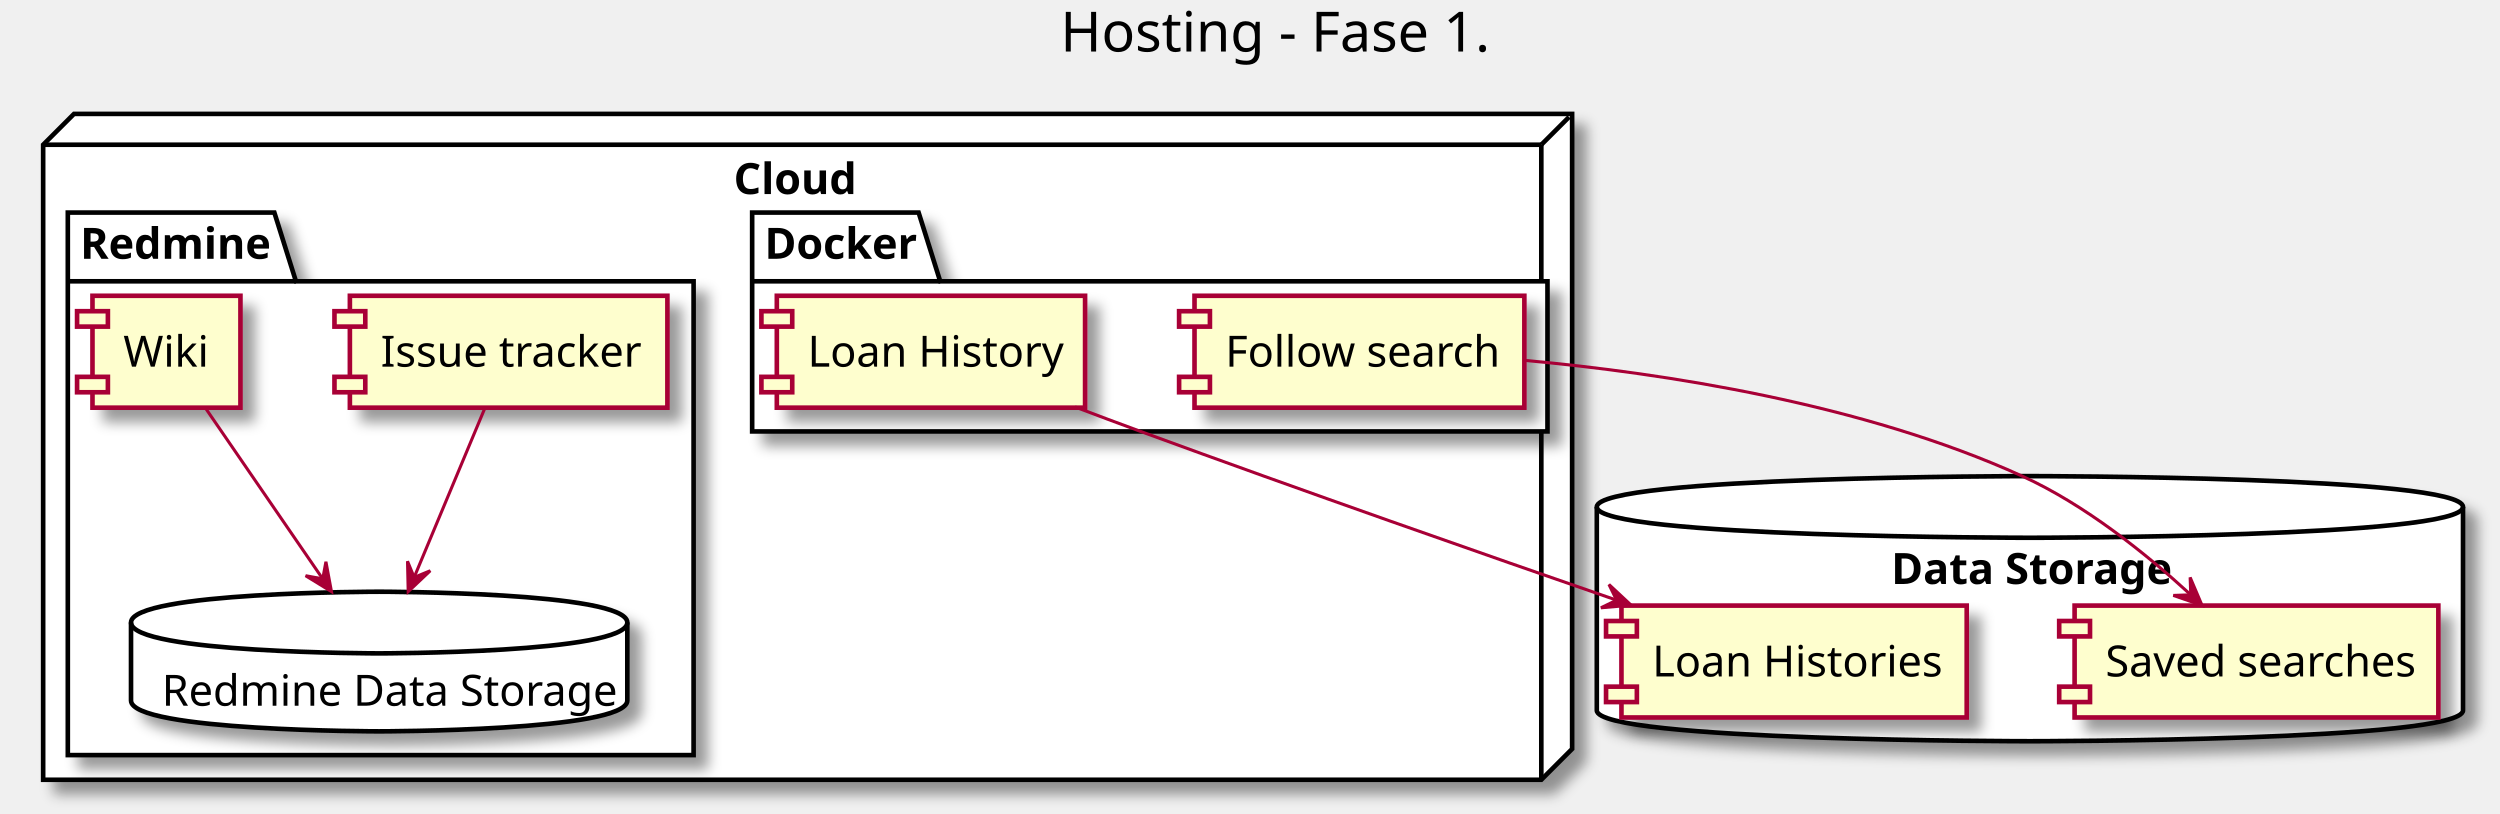
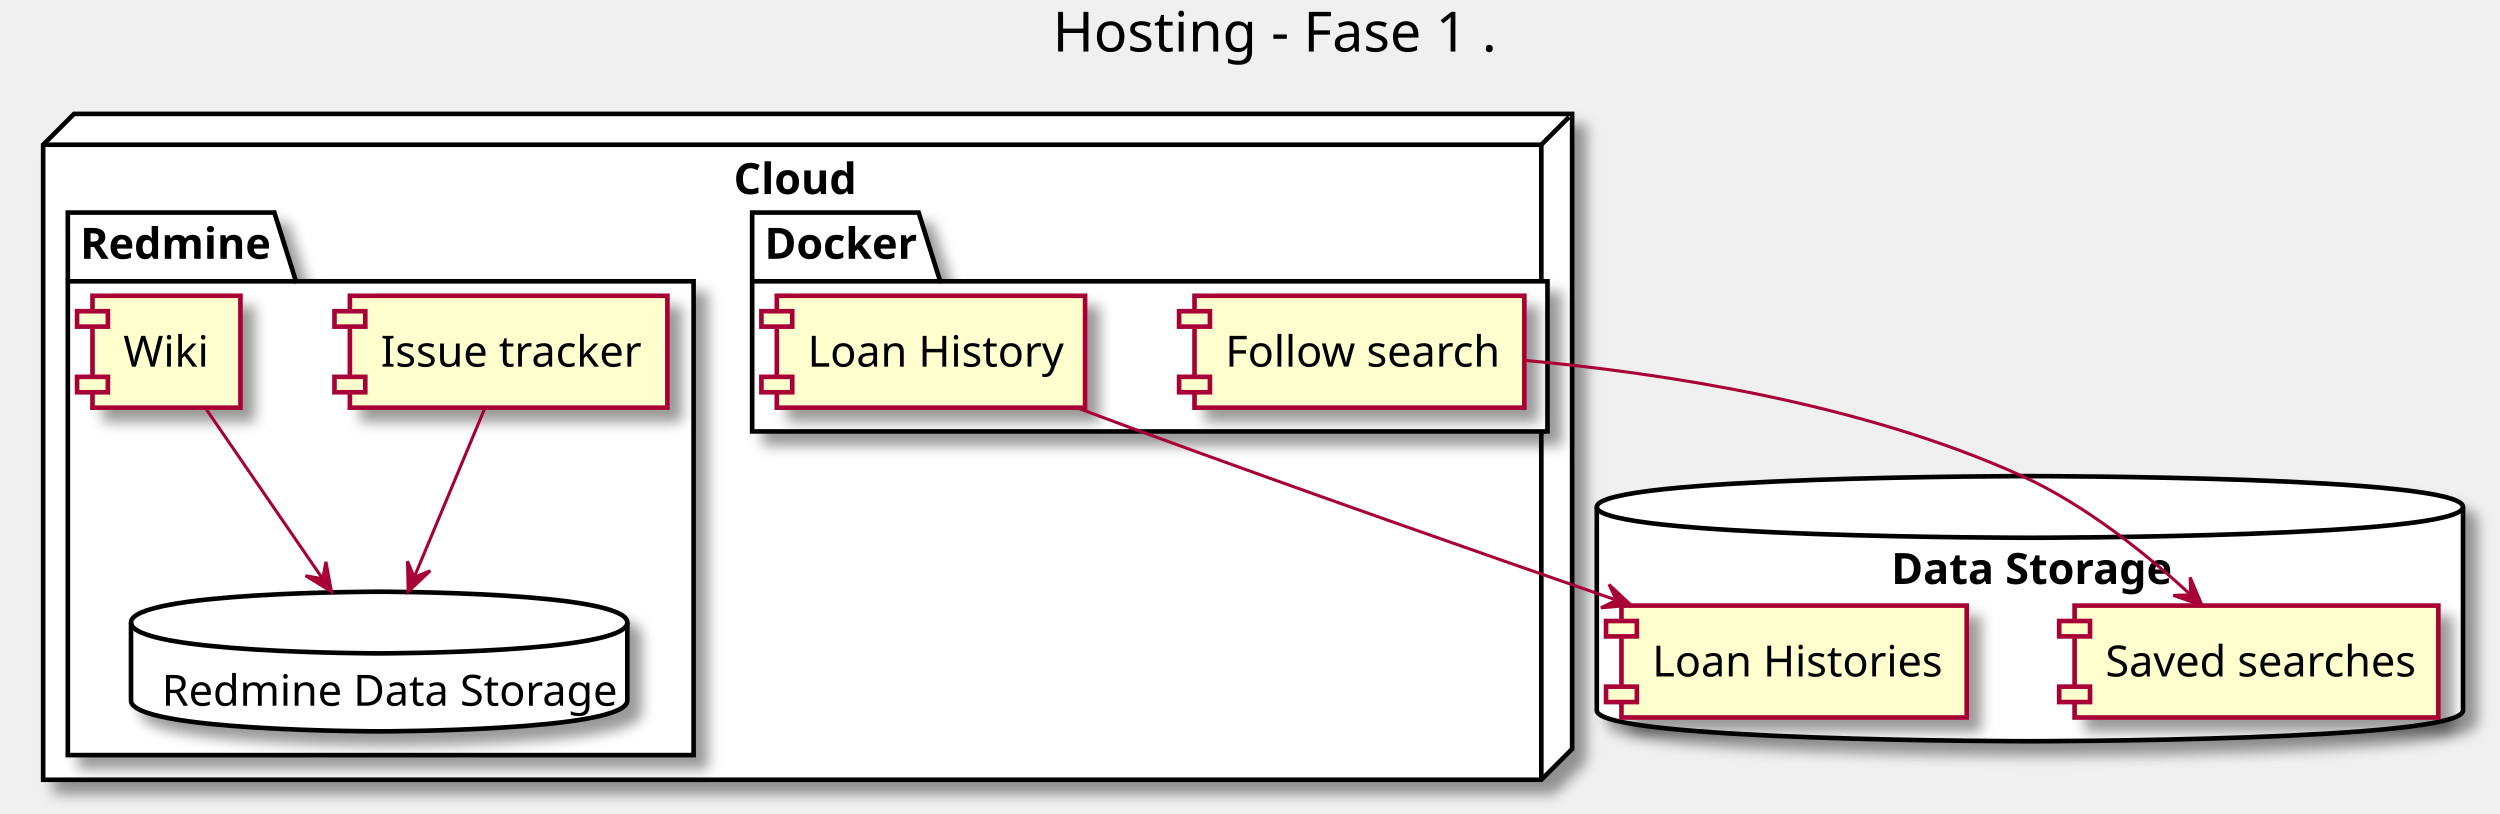
<svg xmlns="http://www.w3.org/2000/svg" contentScriptType="application/ecmascript" contentStyleType="text/css" height="264px" preserveAspectRatio="none" style="width:811px;height:264px;" version="1.1" viewBox="0 0 811 264" width="811px" zoomAndPan="magnify">
  <defs>
-     <filter height="300%" id="foz29wdj1ejf4" width="300%" x="-1" y="-1">
+     <filter height="300%" id="f6o40jf384hks" width="300%" x="-1" y="-1">
      <feGaussianBlur result="blurOut" stdDeviation="2.0" />
      <feColorMatrix in="blurOut" result="blurOut2" type="matrix" values="0 0 0 0 0 0 0 0 0 0 0 0 0 0 0 0 0 0 .4 0" />
      <feOffset dx="4.0" dy="4.0" in="blurOut2" result="blurOut3" />
      <feBlend in="SourceGraphic" in2="blurOut3" mode="normal" />
    </filter>
  </defs>
  <g>
-     <text fill="#000000" font-family="sans-serif" font-size="18" lengthAdjust="spacingAndGlyphs" textLength="137" x="344" y="16.708">Hosting - Fase 1.</text>
-     <polygon fill="#FFFFFF" filter="url(#foz29wdj1ejf4)" points="14,46.953,24,36.953,510,36.953,510,242.953,500,252.953,14,252.953,14,46.953" style="stroke: #000000; stroke-width: 1.5;" />
+     <text fill="#000000" font-family="sans-serif" font-size="18" lengthAdjust="spacingAndGlyphs" textLength="142" x="341.5" y="16.708">Hosting - Fase 1 .</text>
+     <polygon fill="#FFFFFF" filter="url(#f6o40jf384hks)" points="14,46.953,24,36.953,510,36.953,510,242.953,500,252.953,14,252.953,14,46.953" style="stroke: #000000; stroke-width: 1.5;" />
    <line style="stroke: #000000; stroke-width: 1.5;" x1="500" x2="509" y1="46.953" y2="37.953" />
    <line style="stroke: #000000; stroke-width: 1.5;" x1="14" x2="500" y1="46.953" y2="46.953" />
    <line style="stroke: #000000; stroke-width: 1.5;" x1="500" x2="500" y1="46.953" y2="252.953" />
    <text fill="#000000" font-family="sans-serif" font-size="14" font-weight="bold" lengthAdjust="spacingAndGlyphs" textLength="40" x="238" y="62.948">Cloud</text>
-     <polygon fill="#FFFFFF" filter="url(#foz29wdj1ejf4)" points="22,68.953,89,68.953,96,91.25,225,91.25,225,244.953,22,244.953,22,68.953" style="stroke: #000000; stroke-width: 1.5;" />
+     <polygon fill="#FFFFFF" filter="url(#f6o40jf384hks)" points="22,68.953,89,68.953,96,91.25,225,91.25,225,244.953,22,244.953,22,68.953" style="stroke: #000000; stroke-width: 1.5;" />
    <line style="stroke: #000000; stroke-width: 1.5;" x1="22" x2="96" y1="91.25" y2="91.25" />
    <text fill="#000000" font-family="sans-serif" font-size="14" font-weight="bold" lengthAdjust="spacingAndGlyphs" textLength="61" x="26" y="83.948">Redmine</text>
-     <polygon fill="#FFFFFF" filter="url(#foz29wdj1ejf4)" points="244,68.953,298,68.953,305,91.25,502,91.25,502,139.953,244,139.953,244,68.953" style="stroke: #000000; stroke-width: 1.5;" />
+     <polygon fill="#FFFFFF" filter="url(#f6o40jf384hks)" points="244,68.953,298,68.953,305,91.25,502,91.25,502,139.953,244,139.953,244,68.953" style="stroke: #000000; stroke-width: 1.5;" />
    <line style="stroke: #000000; stroke-width: 1.5;" x1="244" x2="305" y1="91.25" y2="91.25" />
    <text fill="#000000" font-family="sans-serif" font-size="14" font-weight="bold" lengthAdjust="spacingAndGlyphs" textLength="48" x="248" y="83.948">Docker</text>
-     <path d="M518,164.453 C518,154.453 658.5,154.453 658.5,154.453 C658.5,154.453 799,154.453 799,164.453 L799,230.453 C799,240.453 658.5,240.453 658.5,240.453 C658.5,240.453 518,240.453 518,230.453 L518,164.453 " fill="#FFFFFF" filter="url(#foz29wdj1ejf4)" style="stroke: #000000; stroke-width: 1.5;" />
+     <path d="M518,164.453 C518,154.453 658.5,154.453 658.5,154.453 C658.5,154.453 799,154.453 799,164.453 L799,230.453 C799,240.453 658.5,240.453 658.5,240.453 C658.5,240.453 518,240.453 518,230.453 L518,164.453 " fill="#FFFFFF" filter="url(#f6o40jf384hks)" style="stroke: #000000; stroke-width: 1.5;" />
    <path d="M518,164.453 C518,174.453 658.5,174.453 658.5,174.453 C658.5,174.453 799,174.453 799,164.453 " fill="none" style="stroke: #000000; stroke-width: 1.5;" />
    <text fill="#000000" font-family="sans-serif" font-size="14" font-weight="bold" lengthAdjust="spacingAndGlyphs" textLength="90" x="613.5" y="189.448">Data Storage</text>
-     <rect fill="#FEFECE" filter="url(#foz29wdj1ejf4)" height="36.297" style="stroke: #A80036; stroke-width: 1.5;" width="103" x="113.5" y="95.953" />
+     <rect fill="#FEFECE" filter="url(#f6o40jf384hks)" height="36.297" style="stroke: #A80036; stroke-width: 1.5;" width="103" x="113.5" y="95.953" />
    <rect fill="#FEFECE" height="5" style="stroke: #A80036; stroke-width: 1.5;" width="10" x="108.5" y="100.953" />
    <rect fill="#FEFECE" height="5" style="stroke: #A80036; stroke-width: 1.5;" width="10" x="108.5" y="122.25" />
    <text fill="#000000" font-family="sans-serif" font-size="14" lengthAdjust="spacingAndGlyphs" textLength="83" x="123.5" y="118.948">Issue tracker</text>
-     <rect fill="#FEFECE" filter="url(#foz29wdj1ejf4)" height="36.297" style="stroke: #A80036; stroke-width: 1.5;" width="48" x="30" y="95.953" />
+     <rect fill="#FEFECE" filter="url(#f6o40jf384hks)" height="36.297" style="stroke: #A80036; stroke-width: 1.5;" width="48" x="30" y="95.953" />
    <rect fill="#FEFECE" height="5" style="stroke: #A80036; stroke-width: 1.5;" width="10" x="25" y="100.953" />
    <rect fill="#FEFECE" height="5" style="stroke: #A80036; stroke-width: 1.5;" width="10" x="25" y="122.25" />
    <text fill="#000000" font-family="sans-serif" font-size="14" lengthAdjust="spacingAndGlyphs" textLength="28" x="40" y="118.948">Wiki</text>
-     <path d="M42.5,201.953 C42.5,191.953 123,191.953 123,191.953 C123,191.953 203.5,191.953 203.5,201.953 L203.5,227.25 C203.5,237.25 123,237.25 123,237.25 C123,237.25 42.5,237.25 42.5,227.25 L42.5,201.953 " fill="#FFFFFF" filter="url(#foz29wdj1ejf4)" style="stroke: #000000; stroke-width: 1.5;" />
+     <path d="M42.5,201.953 C42.5,191.953 123,191.953 123,191.953 C123,191.953 203.5,191.953 203.5,201.953 L203.5,227.25 C203.5,237.25 123,237.25 123,237.25 C123,237.25 42.5,237.25 42.5,227.25 L42.5,201.953 " fill="#FFFFFF" filter="url(#f6o40jf384hks)" style="stroke: #000000; stroke-width: 1.5;" />
    <path d="M42.5,201.953 C42.5,211.953 123,211.953 123,211.953 C123,211.953 203.5,211.953 203.5,201.953 " fill="none" style="stroke: #000000; stroke-width: 1.5;" />
    <text fill="#000000" font-family="sans-serif" font-size="14" lengthAdjust="spacingAndGlyphs" textLength="141" x="52.5" y="228.948">Redmine Data Storage</text>
-     <rect fill="#FEFECE" filter="url(#foz29wdj1ejf4)" height="36.297" style="stroke: #A80036; stroke-width: 1.5;" width="107" x="387.5" y="95.953" />
+     <rect fill="#FEFECE" filter="url(#f6o40jf384hks)" height="36.297" style="stroke: #A80036; stroke-width: 1.5;" width="107" x="387.5" y="95.953" />
    <rect fill="#FEFECE" height="5" style="stroke: #A80036; stroke-width: 1.5;" width="10" x="382.5" y="100.953" />
    <rect fill="#FEFECE" height="5" style="stroke: #A80036; stroke-width: 1.5;" width="10" x="382.5" y="122.25" />
    <text fill="#000000" font-family="sans-serif" font-size="14" lengthAdjust="spacingAndGlyphs" textLength="87" x="397.5" y="118.948">Follow search</text>
-     <rect fill="#FEFECE" filter="url(#foz29wdj1ejf4)" height="36.297" style="stroke: #A80036; stroke-width: 1.5;" width="100" x="252" y="95.953" />
+     <rect fill="#FEFECE" filter="url(#f6o40jf384hks)" height="36.297" style="stroke: #A80036; stroke-width: 1.5;" width="100" x="252" y="95.953" />
    <rect fill="#FEFECE" height="5" style="stroke: #A80036; stroke-width: 1.5;" width="10" x="247" y="100.953" />
    <rect fill="#FEFECE" height="5" style="stroke: #A80036; stroke-width: 1.5;" width="10" x="247" y="122.25" />
    <text fill="#000000" font-family="sans-serif" font-size="14" lengthAdjust="spacingAndGlyphs" textLength="80" x="262" y="118.948">Loan History</text>
-     <rect fill="#FEFECE" filter="url(#foz29wdj1ejf4)" height="36.297" style="stroke: #A80036; stroke-width: 1.5;" width="112" x="526" y="196.453" />
+     <rect fill="#FEFECE" filter="url(#f6o40jf384hks)" height="36.297" style="stroke: #A80036; stroke-width: 1.5;" width="112" x="526" y="196.453" />
    <rect fill="#FEFECE" height="5" style="stroke: #A80036; stroke-width: 1.5;" width="10" x="521" y="201.453" />
    <rect fill="#FEFECE" height="5" style="stroke: #A80036; stroke-width: 1.5;" width="10" x="521" y="222.75" />
    <text fill="#000000" font-family="sans-serif" font-size="14" lengthAdjust="spacingAndGlyphs" textLength="92" x="536" y="219.448">Loan Histories</text>
-     <rect fill="#FEFECE" filter="url(#foz29wdj1ejf4)" height="36.297" style="stroke: #A80036; stroke-width: 1.5;" width="118" x="673" y="196.453" />
+     <rect fill="#FEFECE" filter="url(#f6o40jf384hks)" height="36.297" style="stroke: #A80036; stroke-width: 1.5;" width="118" x="673" y="196.453" />
    <rect fill="#FEFECE" height="5" style="stroke: #A80036; stroke-width: 1.5;" width="10" x="668" y="201.453" />
    <rect fill="#FEFECE" height="5" style="stroke: #A80036; stroke-width: 1.5;" width="10" x="668" y="222.75" />
    <text fill="#000000" font-family="sans-serif" font-size="14" lengthAdjust="spacingAndGlyphs" textLength="98" x="683" y="219.448">Saved searches</text>
    <path d="M157.297,132.386 C150.889,147.718 141.676,169.763 134.412,187.145 " fill="none" id="IssueCms-dbRedmine" style="stroke: #A80036; stroke-width: 1.0;" />
    <polygon fill="#A80036" points="132.419,191.915,139.58,185.153,134.347,187.301,132.199,182.068,132.419,191.915" style="stroke: #A80036; stroke-width: 1.0;" />
    <path d="M66.656,132.386 C77.272,147.849 92.577,170.141 104.556,187.59 " fill="none" id="WikiCms-dbRedmine" style="stroke: #A80036; stroke-width: 1.0;" />
    <polygon fill="#A80036" points="107.526,191.915,105.729,182.231,104.696,187.793,99.134,186.759,107.526,191.915" style="stroke: #A80036; stroke-width: 1.0;" />
    <path d="M494.837,116.933 C539.677,121.064 604.32,130.924 656,154.453 C676.418,163.749 696.201,179.658 710.463,192.76 " fill="none" id="FS-tFS" style="stroke: #A80036; stroke-width: 1.0;" />
    <polygon fill="#A80036" points="714.335,196.373,710.484,187.308,710.68,192.962,705.026,193.157,714.335,196.373" style="stroke: #A80036; stroke-width: 1.0;" />
    <path d="M348.759,132.024 C355.863,134.714 363.118,137.429 370,139.953 C422.018,159.034 481.57,179.873 524.285,194.647 " fill="none" id="LH-tLH" style="stroke: #A80036; stroke-width: 1.0;" />
    <polygon fill="#A80036" points="529.148,196.328,521.948,189.607,524.422,194.695,519.335,197.168,529.148,196.328" style="stroke: #A80036; stroke-width: 1.0;" />
  </g>
</svg>
